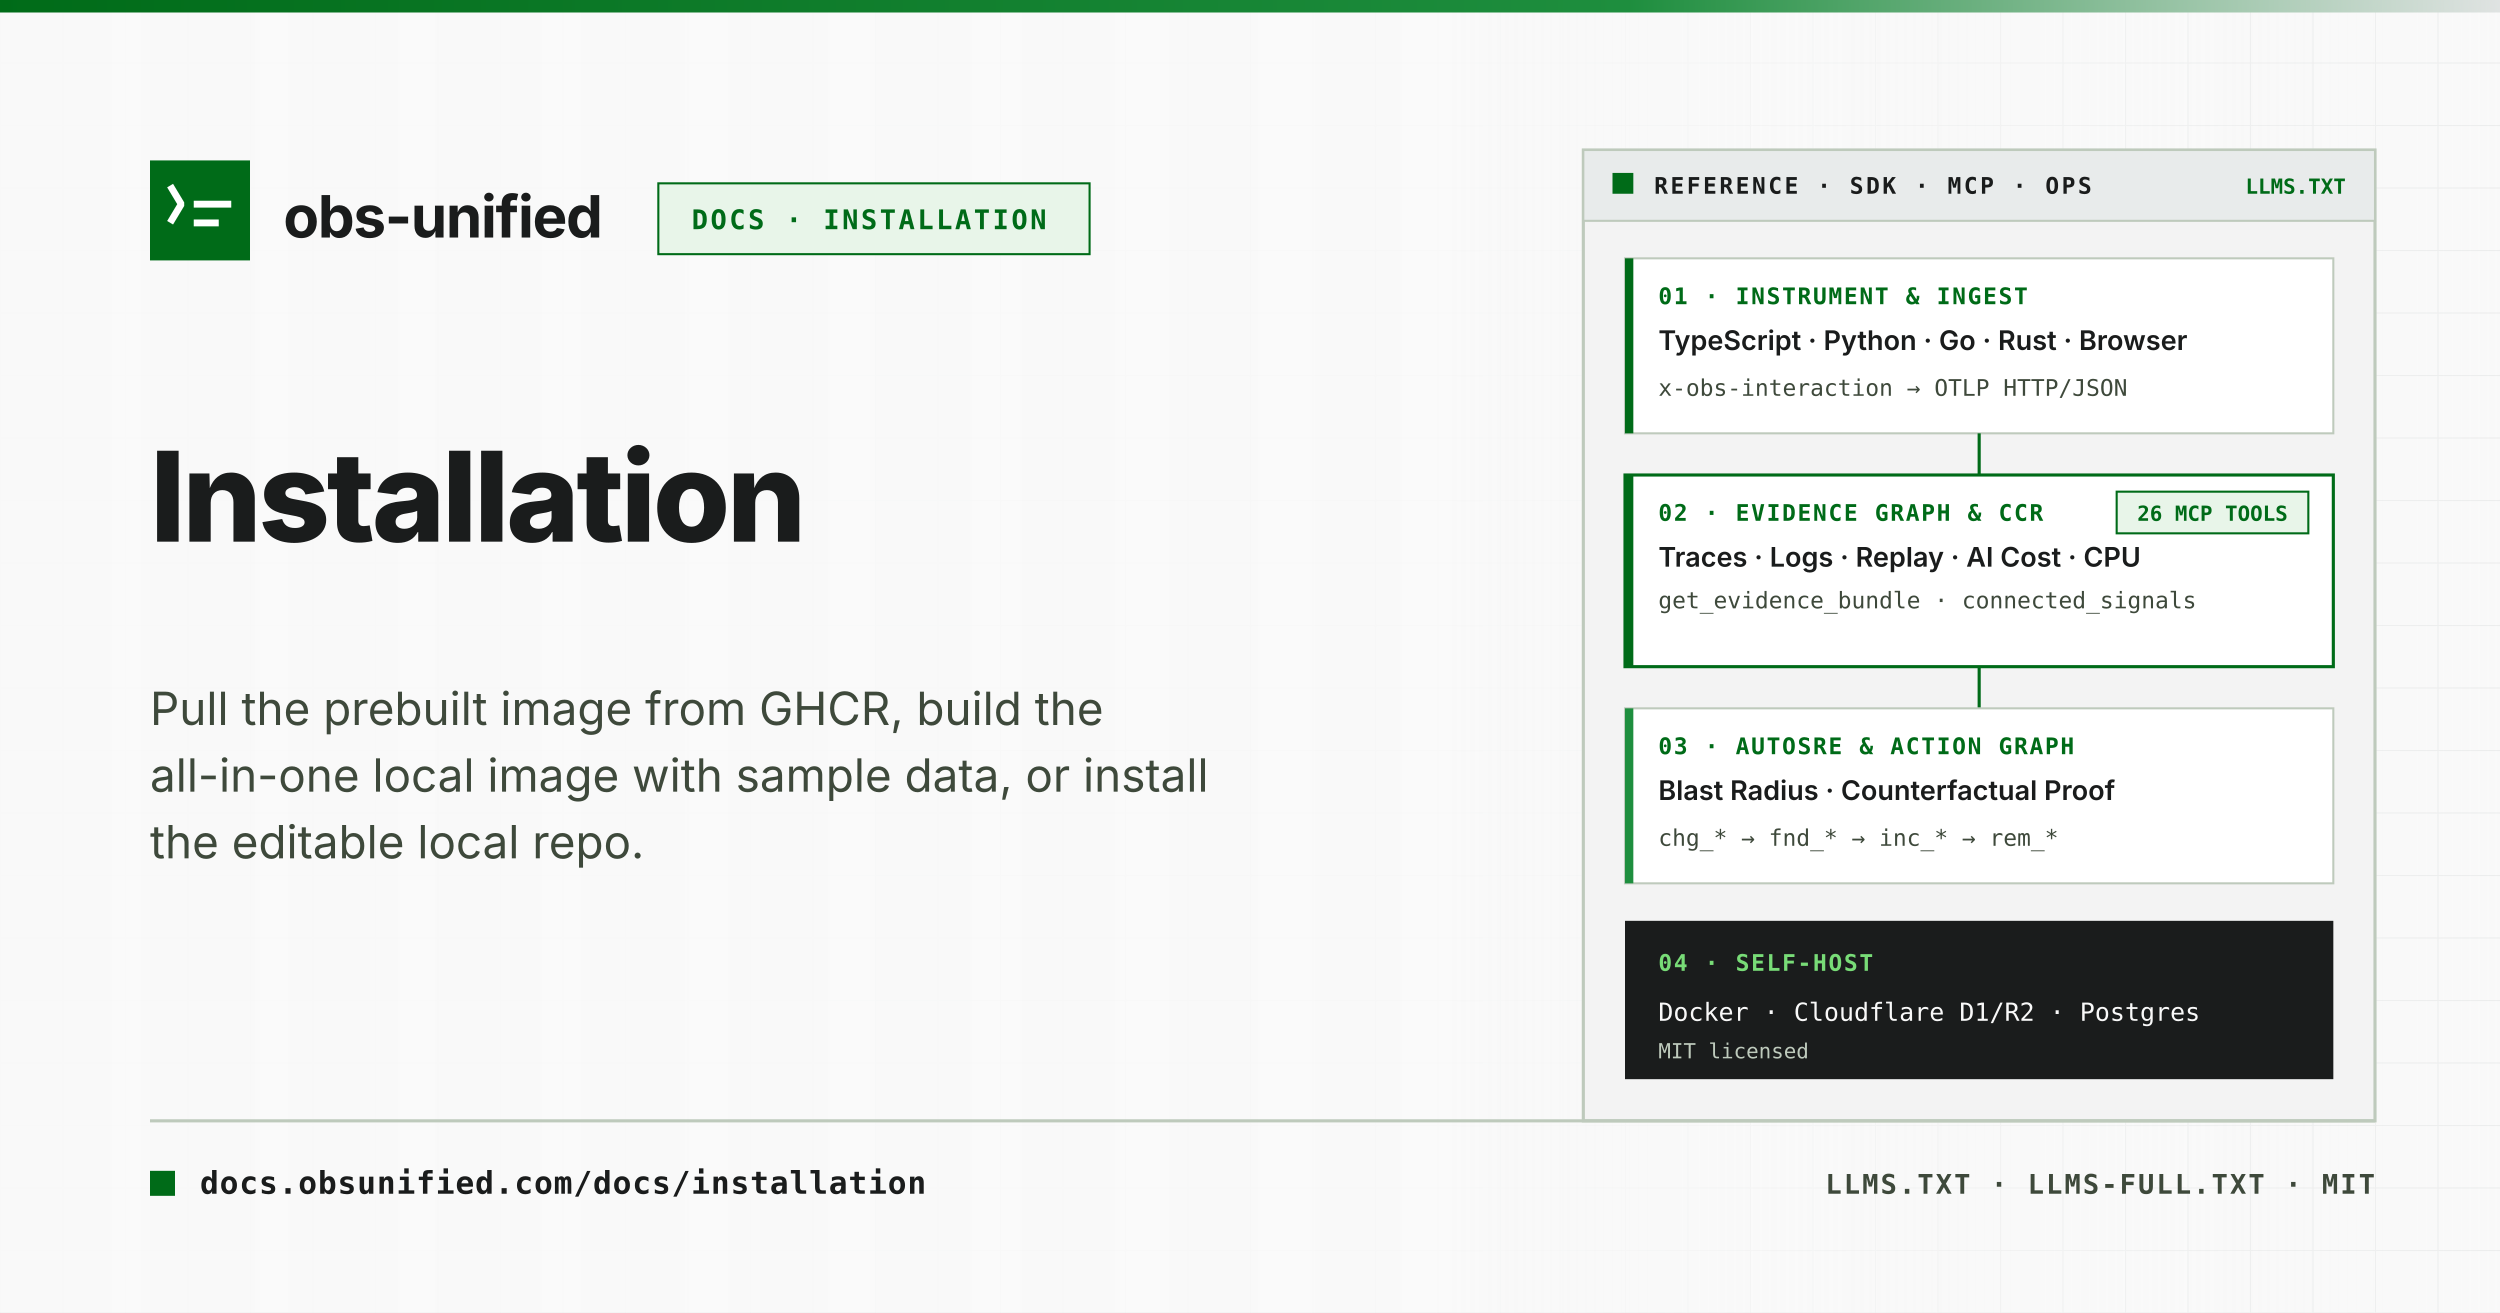
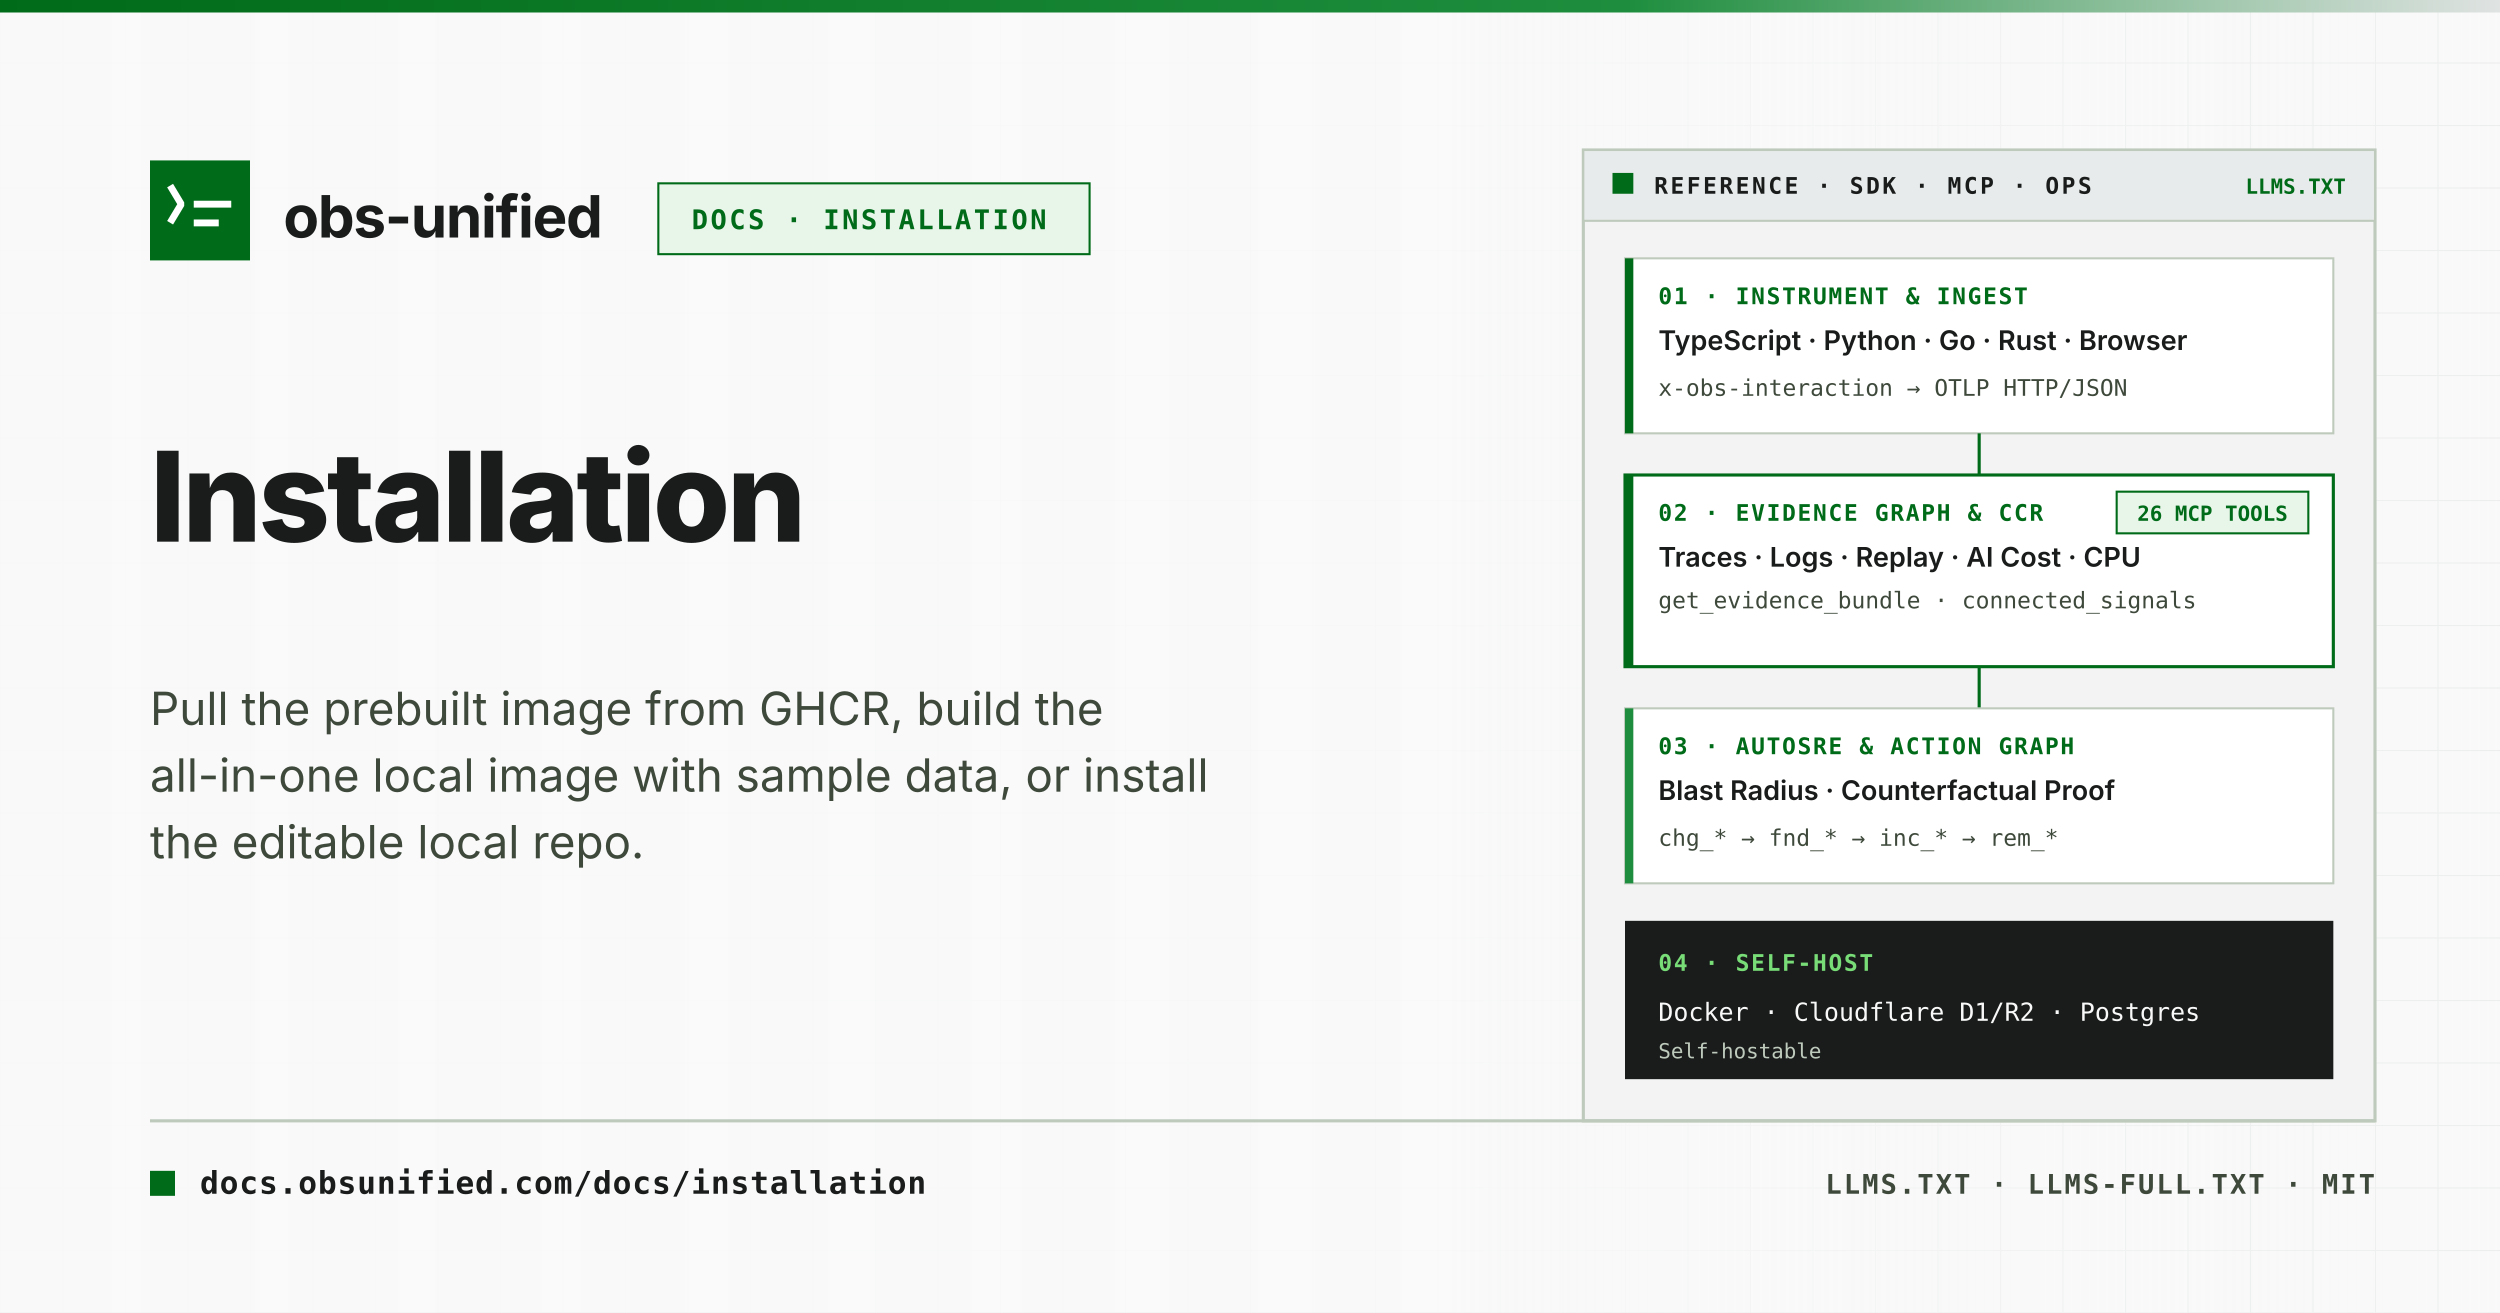
<svg xmlns="http://www.w3.org/2000/svg" viewBox="0 0 1200 630" width="1200" height="630" role="img" aria-label="Installation — obs-unified documentation">
  <defs>
    <pattern id="grid" width="30" height="30" patternUnits="userSpaceOnUse">
      <path d="M 30 0 L 0 0 0 30" fill="none" stroke="#E2E4E4" stroke-width="1" />
    </pattern>
    <linearGradient id="surfaceFade" x1="0" y1="0" x2="1" y2="0">
      <stop offset="0%" stop-color="#F9F9F9" stop-opacity="0.97" />
      <stop offset="58%" stop-color="#F9F9F9" stop-opacity="0.93" />
      <stop offset="100%" stop-color="#F9F9F9" stop-opacity="0.45" />
    </linearGradient>
    <linearGradient id="accentBar" x1="0" y1="0" x2="1" y2="0">
      <stop offset="0%" stop-color="#006B18" />
      <stop offset="65%" stop-color="#1E8E3E" />
      <stop offset="100%" stop-color="#E2E4E4" />
    </linearGradient>
  </defs>
  <rect width="1200" height="630" fill="#F9F9F9" />
  <rect width="1200" height="630" fill="url(#grid)" />
  <rect width="1200" height="630" fill="url(#surfaceFade)" />
  <rect x="0" y="0" width="1200" height="6" fill="url(#accentBar)" />
  <g transform="translate(760, 72)">
    <rect x="0" y="0" width="380" height="466" fill="#F3F3F3" stroke="#BECABC" stroke-width="1.5" />
    <rect x="0" y="0" width="380" height="34" fill="#E8EBEB" stroke="#BECABC" stroke-width="1" />
    <rect x="14" y="11" width="10" height="10" fill="#006B18" />
    <text x="34" y="21" font-family="'JetBrains Mono', 'SFMono-Regular', Menlo, monospace" font-size="11" font-weight="700" fill="#1A1C1C" letter-spacing="1.2">REFERENCE · SDK · MCP · OPS</text>
    <text x="366" y="21" text-anchor="end" font-family="'JetBrains Mono', 'SFMono-Regular', Menlo, monospace" font-size="10" font-weight="600" fill="#006B18">LLMS.TXT</text>
    <rect x="20" y="52" width="340" height="84" fill="#FFFFFF" stroke="#BECABC" stroke-width="1" />
    <rect x="20" y="52" width="4" height="84" fill="#006B18" />
    <text x="36" y="74" font-family="'JetBrains Mono', 'SFMono-Regular', Menlo, monospace" font-size="11" font-weight="700" fill="#006B18" letter-spacing="0.8">01 · INSTRUMENT &amp; INGEST</text>
    <text x="36" y="96" font-family="'Inter', -apple-system, sans-serif" font-size="13" font-weight="600" fill="#1A1C1C">TypeScript · Python · Go · Rust · Browser</text>
    <text x="36" y="118" font-family="'JetBrains Mono', 'SFMono-Regular', Menlo, monospace" font-size="11" font-weight="500" fill="#3E493B">x-obs-interaction → OTLP HTTP/JSON</text>
    <line x1="190" y1="136" x2="190" y2="156" stroke="#006B18" stroke-width="1.5" />
    <rect x="20" y="156" width="340" height="92" fill="#FFFFFF" stroke="#006B18" stroke-width="1.5" />
    <rect x="20" y="156" width="4" height="92" fill="#006B18" />
    <text x="36" y="178" font-family="'JetBrains Mono', 'SFMono-Regular', Menlo, monospace" font-size="11" font-weight="700" fill="#006B18" letter-spacing="0.8">02 · EVIDENCE GRAPH &amp; CCR</text>
    <text x="36" y="200" font-family="'Inter', -apple-system, sans-serif" font-size="13" font-weight="600" fill="#1A1C1C">Traces · Logs · Replay · AI Cost · CPU</text>
    <text x="36" y="220" font-family="'JetBrains Mono', 'SFMono-Regular', Menlo, monospace" font-size="11" font-weight="500" fill="#3E493B">get_evidence_bundle · connected_signals</text>
    <rect x="256" y="164" width="92" height="20" fill="#E8F5E9" stroke="#006B18" stroke-width="1" />
    <text x="302" y="178" text-anchor="middle" font-family="'JetBrains Mono', 'SFMono-Regular', Menlo, monospace" font-size="10" font-weight="700" fill="#006B18">26 MCP TOOLS</text>
    <line x1="190" y1="248" x2="190" y2="268" stroke="#006B18" stroke-width="1.5" />
    <rect x="20" y="268" width="340" height="84" fill="#FFFFFF" stroke="#BECABC" stroke-width="1" />
    <rect x="20" y="268" width="4" height="84" fill="#1E8E3E" />
    <text x="36" y="290" font-family="'JetBrains Mono', 'SFMono-Regular', Menlo, monospace" font-size="11" font-weight="700" fill="#006B18" letter-spacing="0.8">03 · AUTOSRE &amp; ACTION GRAPH</text>
    <text x="36" y="312" font-family="'Inter', -apple-system, sans-serif" font-size="13" font-weight="600" fill="#1A1C1C">Blast Radius · Counterfactual Proof</text>
    <text x="36" y="334" font-family="'JetBrains Mono', 'SFMono-Regular', Menlo, monospace" font-size="11" font-weight="500" fill="#3E493B">chg_* → fnd_* → inc_* → rem_*</text>
    <rect x="20" y="370" width="340" height="76" fill="#1A1C1C" />
    <text x="36" y="394" font-family="'JetBrains Mono', 'SFMono-Regular', Menlo, monospace" font-size="11" font-weight="700" fill="#78DC77" letter-spacing="0.8">04 · SELF-HOST</text>
    <text x="36" y="418" font-family="'JetBrains Mono', 'SFMono-Regular', Menlo, monospace" font-size="12" font-weight="500" fill="#F9F9F9">Docker · Cloudflare D1/R2 · Postgres</text>
-     <text x="36" y="436" font-family="'JetBrains Mono', 'SFMono-Regular', Menlo, monospace" font-size="10" font-weight="500" fill="#BECABC">MIT licensed</text>
+     <text x="36" y="436" font-family="'JetBrains Mono', 'SFMono-Regular', Menlo, monospace" font-size="10" font-weight="500" fill="#BECABC">Self-hostable</text>
  </g>
  <g transform="translate(72, 72)">
    <g transform="translate(0, 5) scale(1.5)">
      <rect width="32" height="32" fill="#006B18" />
      <path d="M7 9 L10 14 L7 19" fill="none" stroke="#FFFFFF" stroke-width="2.2" stroke-linejoin="bevel" stroke-linecap="square" />
      <rect x="14" y="12.9" width="12" height="2.2" fill="#FFFFFF" />
      <rect x="14" y="18.9" width="8" height="2.2" fill="#FFFFFF" />
    </g>
    <text x="64" y="42" font-family="'Inter', -apple-system, BlinkMacSystemFont, 'Segoe UI', sans-serif" font-size="28" font-weight="700" fill="#1A1C1C" letter-spacing="-0.6">obs-unified</text>
    <rect x="244" y="16" width="207" height="34" fill="#E8F5E9" stroke="#006B18" stroke-width="1" />
    <text x="260" y="38" font-family="'JetBrains Mono', 'SFMono-Regular', Menlo, monospace" font-size="13" font-weight="700" fill="#006B18" letter-spacing="1.2">DOCS · INSTALLATION</text>
  </g>
  <text x="72" y="260" font-family="'Inter', -apple-system, BlinkMacSystemFont, 'Segoe UI', sans-serif" font-size="60" font-weight="800" fill="#1A1C1C" letter-spacing="-1.6">Installation</text>
  <text x="72" y="348" font-family="'Inter', -apple-system, BlinkMacSystemFont, 'Segoe UI', sans-serif" font-size="22" font-weight="400" fill="#3E493B">Pull the prebuilt image from GHCR, build the</text>
  <text x="72" y="380" font-family="'Inter', -apple-system, BlinkMacSystemFont, 'Segoe UI', sans-serif" font-size="22" font-weight="400" fill="#3E493B">all-in-one local image with sample data, or install</text>
  <text x="72" y="412" font-family="'Inter', -apple-system, BlinkMacSystemFont, 'Segoe UI', sans-serif" font-size="22" font-weight="400" fill="#3E493B">the editable local repo.</text>
  <line x1="72" y1="538" x2="1140" y2="538" stroke="#BECABC" stroke-width="1.5" />
  <rect x="72" y="562" width="12" height="12" fill="#006B18" />
  <text x="96" y="573" font-family="'JetBrains Mono', 'SFMono-Regular', Menlo, monospace" font-size="15" font-weight="700" fill="#1A1C1C" letter-spacing="0.4">docs.obsunified.com/docs/installation</text>
  <text x="1140" y="573" text-anchor="end" font-family="'JetBrains Mono', 'SFMono-Regular', Menlo, monospace" font-size="13" font-weight="600" fill="#3E493B" letter-spacing="1">LLMS.TXT · LLMS-FULL.TXT · MIT</text>
</svg>
